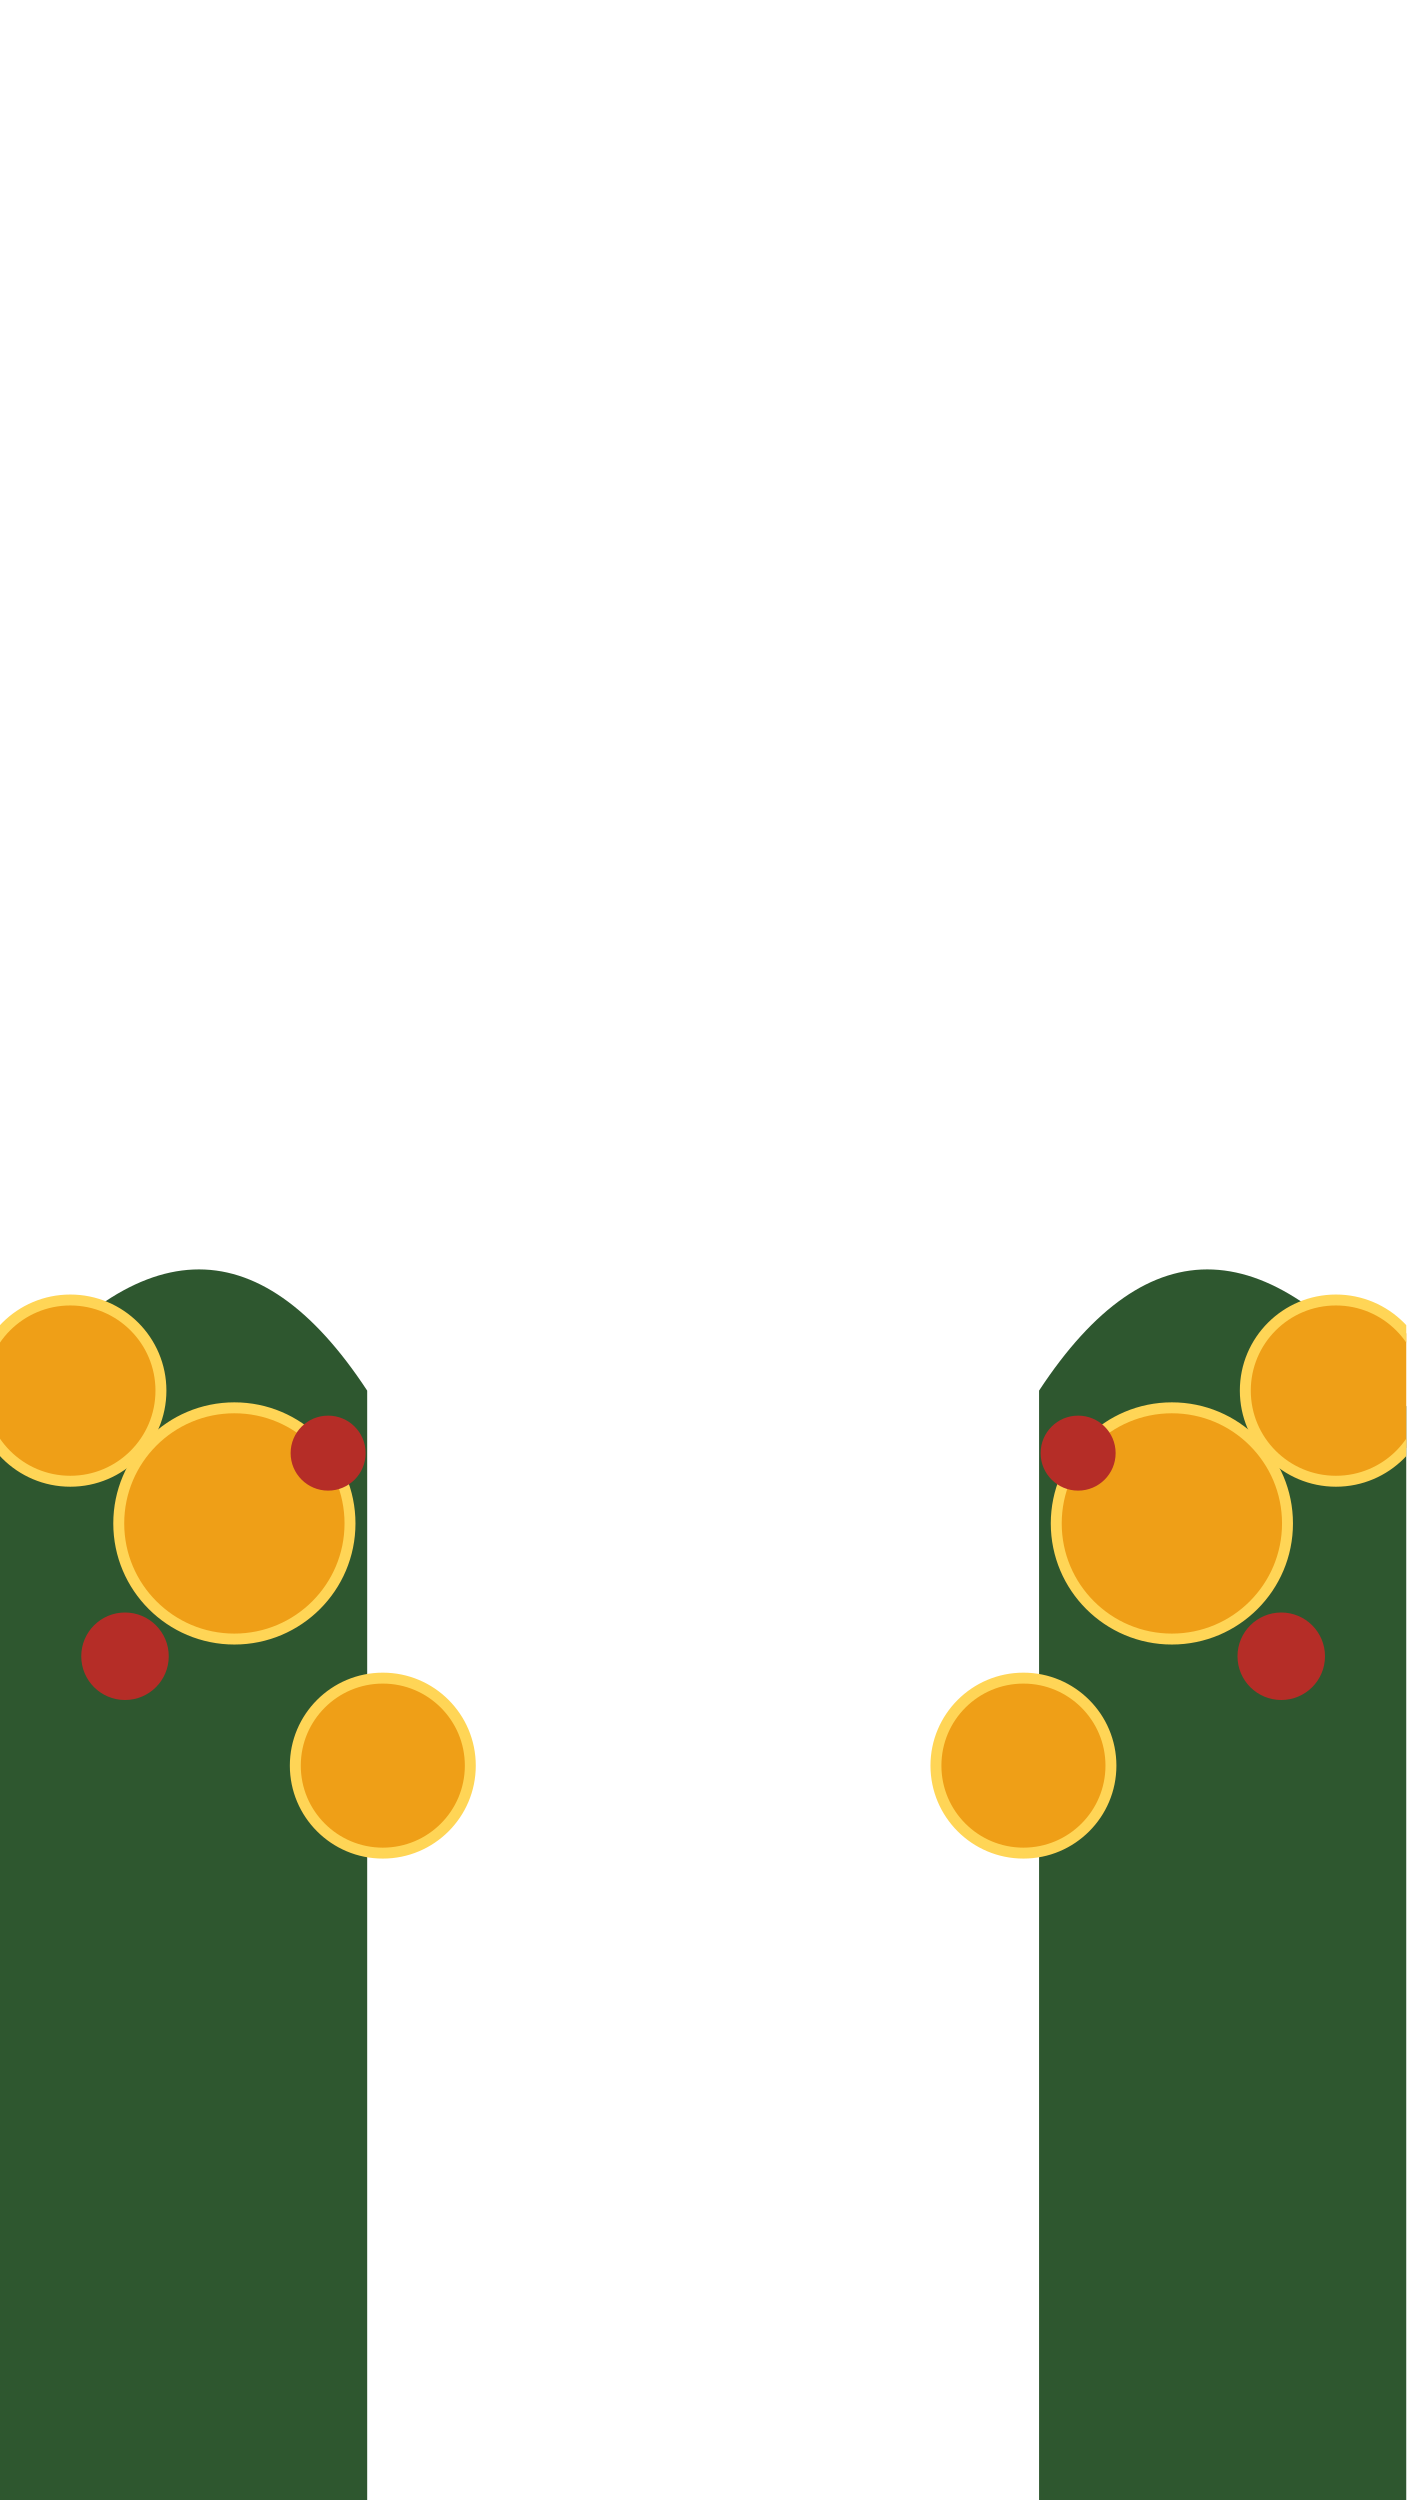
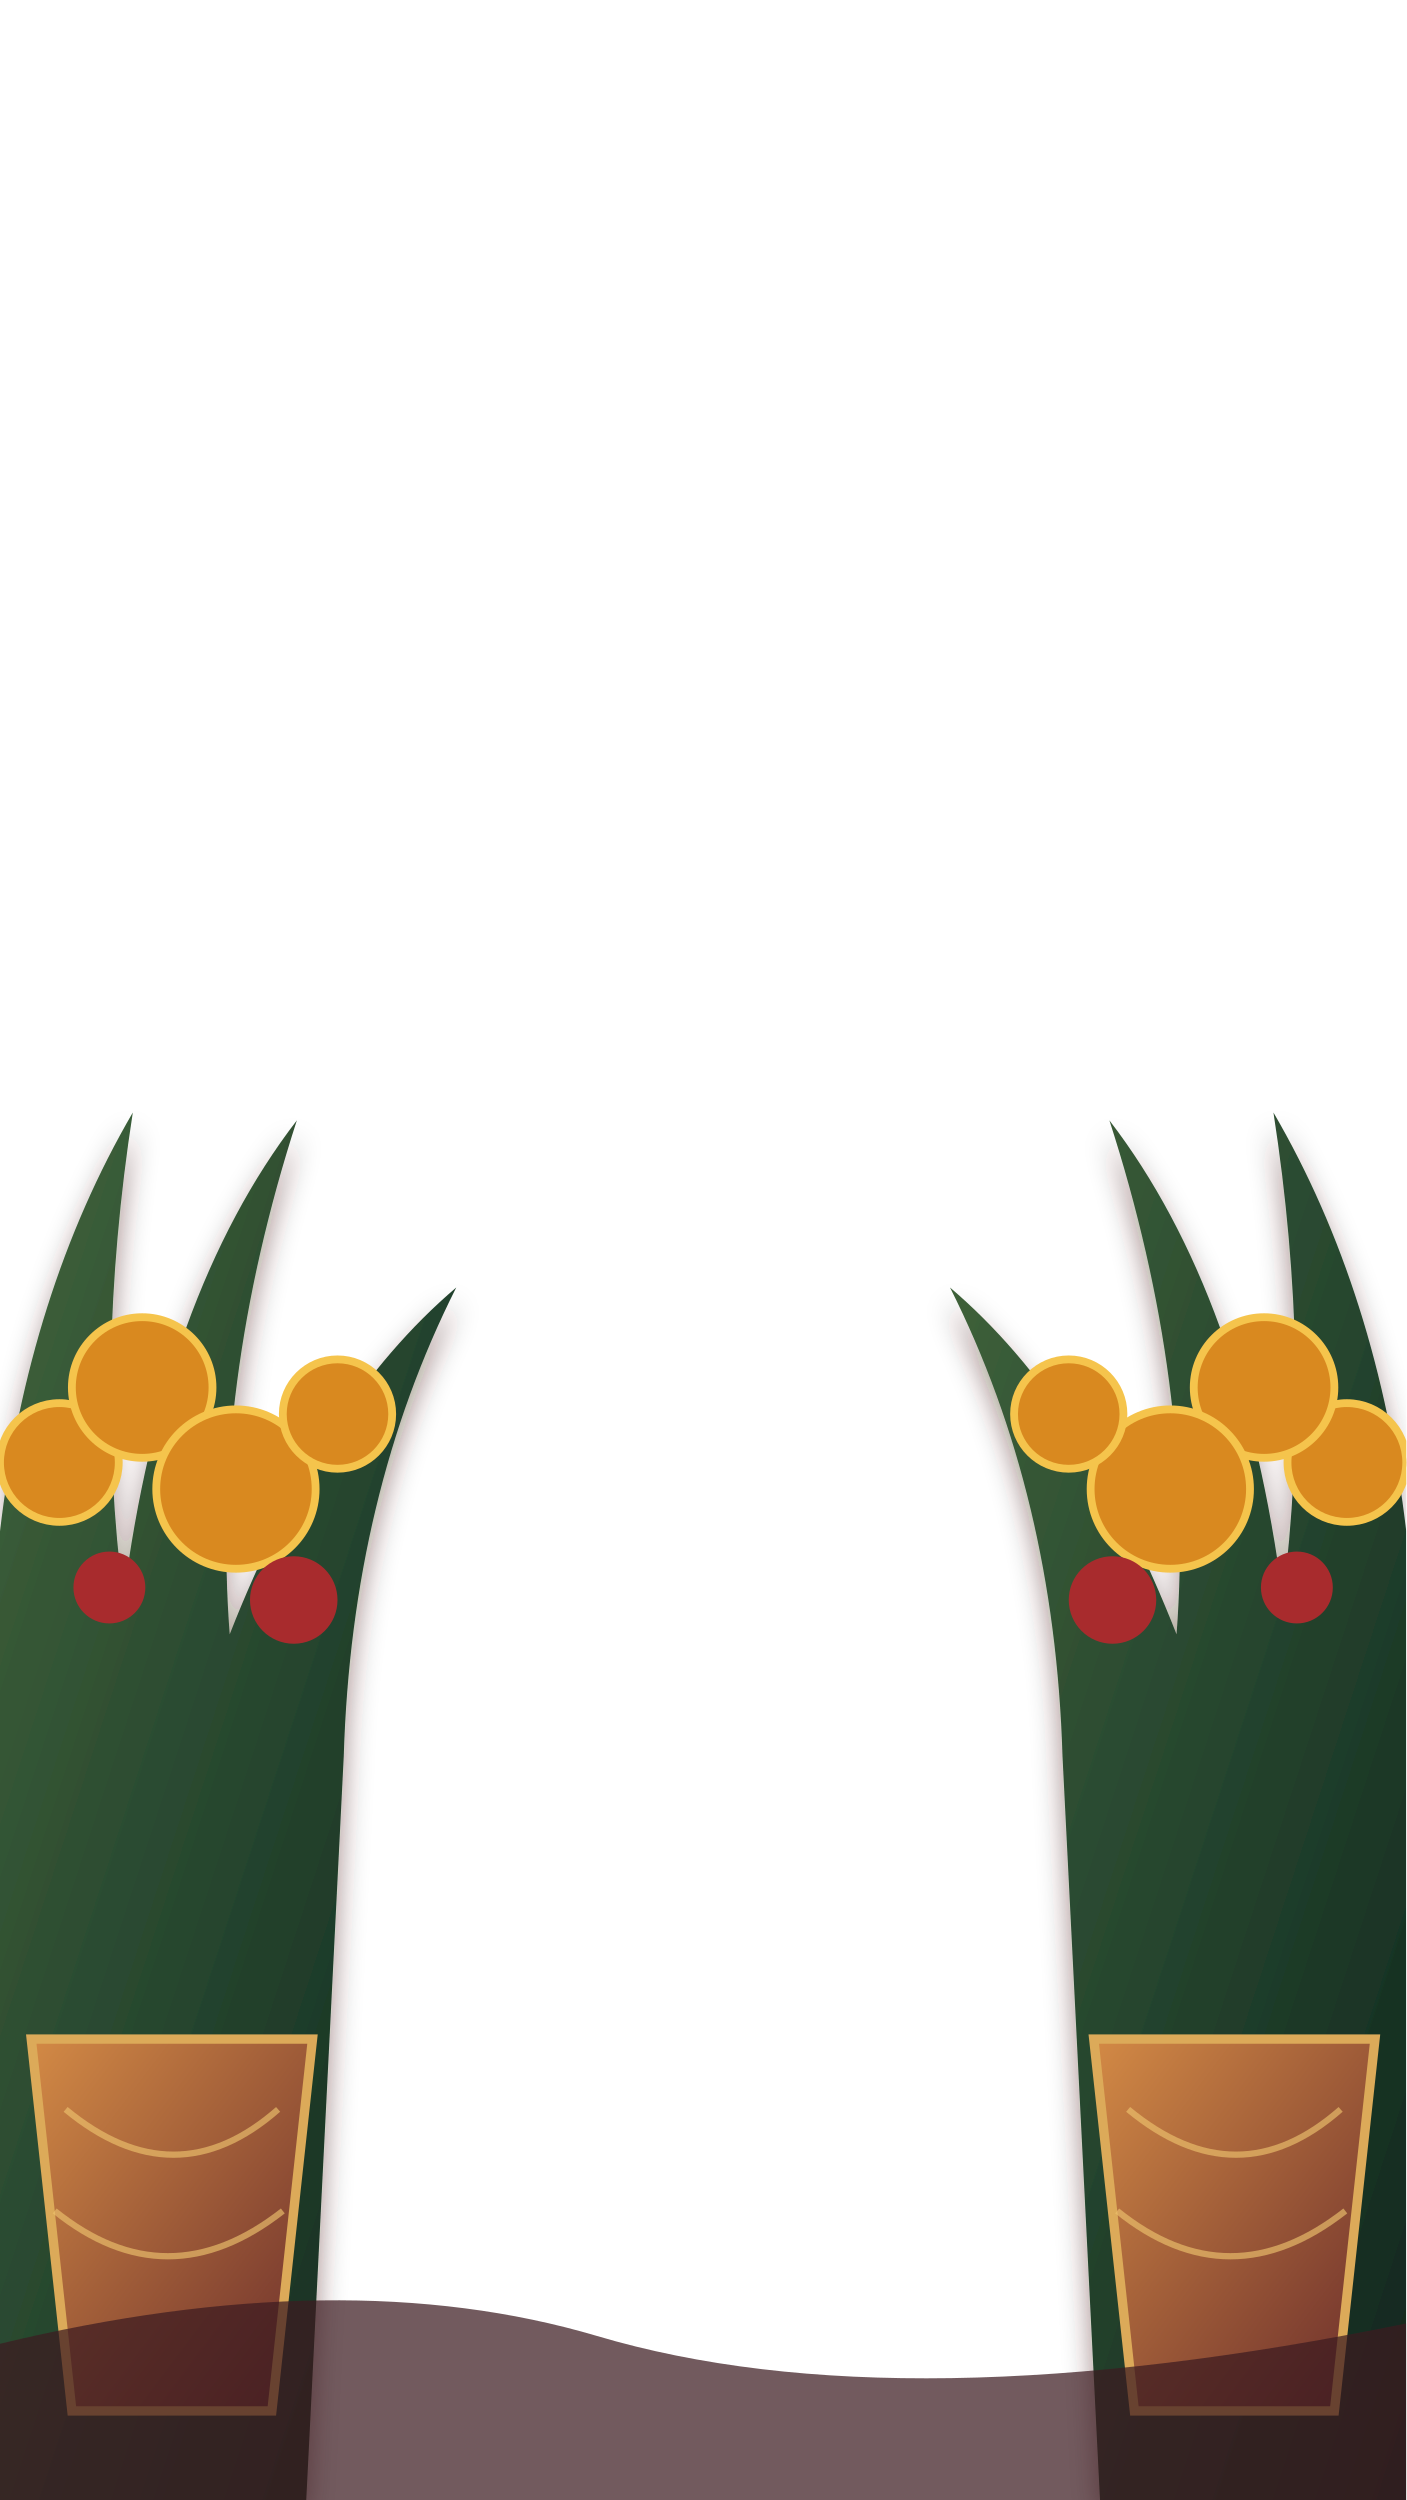
<svg xmlns="http://www.w3.org/2000/svg" viewBox="0 0 900 1600" preserveAspectRatio="xMidYMid slice">
-   <g fill="#2e572f">
-     <path d="M0 900q130-170 235-10v710H0z" />
-     <path d="M900 900q-130-170-235-10v710h235z" />
+   <defs>
+     <linearGradient id="hf-leaf" x1="0" y1="0" x2="1" y2="1">
+       <stop stop-color="#41643b" />
+       <stop offset=".55" stop-color="#24432d" />
+       <stop offset="1" stop-color="#10261d" />
+     </linearGradient>
+     <linearGradient id="hf-pot" x1="0" y1="0" x2="1" y2="1">
+       <stop stop-color="#d38a45" />
+       <stop offset="1" stop-color="#692c2b" />
+     </linearGradient>
+     <filter id="hf-shadow">
+       <feDropShadow dx="0" dy="10" stdDeviation="9" flood-color="#351510" flood-opacity=".45" />
+     </filter>
+   </defs>
+   <g fill="url(#hf-leaf)" filter="url(#hf-shadow)">
+     <path d="M0 980q18-153 85-268-25 161-6 311 25-194 111-306-55 170-43 329 58-148 145-222-67 133-72 300l-24 476H0Z" />
+     <path d="M900 980q-18-153-85-268 25 161 6 311-25-194-111-306 55 170 43 329-58-148-145-222 67 133 72 300l24 476h196Z" />
  </g>
-   <g fill="#ef9f17" stroke="#ffd556" stroke-width="7">
-     <circle cx="45" cy="890" r="58" />
-     <circle cx="150" cy="975" r="74" />
-     <circle cx="245" cy="1130" r="56" />
-     <circle cx="855" cy="890" r="58" />
-     <circle cx="750" cy="975" r="74" />
-     <circle cx="655" cy="1130" r="56" />
+   <g fill="#d9891f" stroke="#f5c44c" stroke-width="5">
+     <circle cx="38" cy="936" r="38" />
+     <circle cx="91" cy="888" r="45" />
+     <circle cx="151" cy="953" r="51" />
+     <circle cx="216" cy="905" r="35" />
+     <circle cx="862" cy="936" r="38" />
+     <circle cx="809" cy="888" r="45" />
+     <circle cx="749" cy="953" r="51" />
+     <circle cx="684" cy="905" r="35" />
  </g>
-   <g fill="#b52d27">
-     <circle cx="80" cy="1060" r="28" />
-     <circle cx="210" cy="930" r="24" />
-     <circle cx="820" cy="1060" r="28" />
-     <circle cx="690" cy="930" r="24" />
+   <g fill="#a82b2d">
+     <circle cx="70" cy="1016" r="23" />
+     <circle cx="188" cy="1024" r="28" />
+     <circle cx="830" cy="1016" r="23" />
+     <circle cx="712" cy="1024" r="28" />
  </g>
+   <g fill="url(#hf-pot)" stroke="#dcaa59" stroke-width="6">
+     <path d="M20 1305h180l-26 238H46Z" />
+     <path d="M700 1305h180l-26 238H726Z" />
+   </g>
+   <g fill="none" stroke="#edc26d" stroke-width="4" opacity=".65">
+     <path d="M42 1350q70 58 136 0M35 1415q72 58 146 0M722 1350q70 58 136 0M715 1415q72 58 146 0" />
+   </g>
+   <path d="M0 1500q220-53 382-5 195 58 518-8v113H0Z" fill="#3c1b20" opacity=".72" />
</svg>
